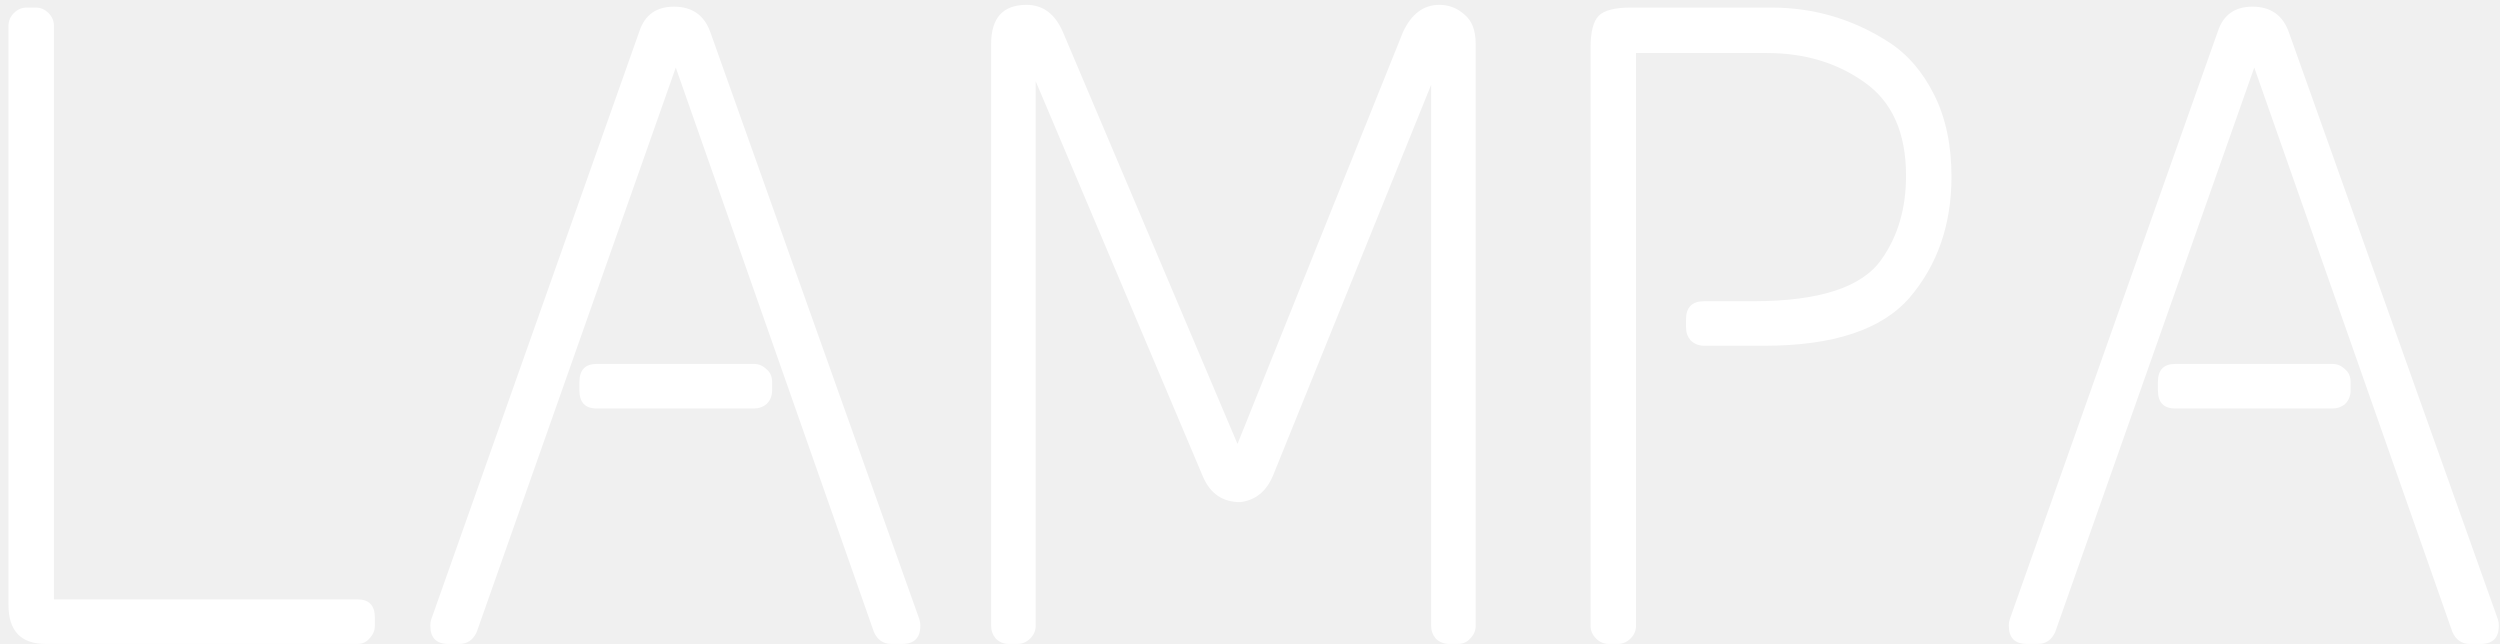
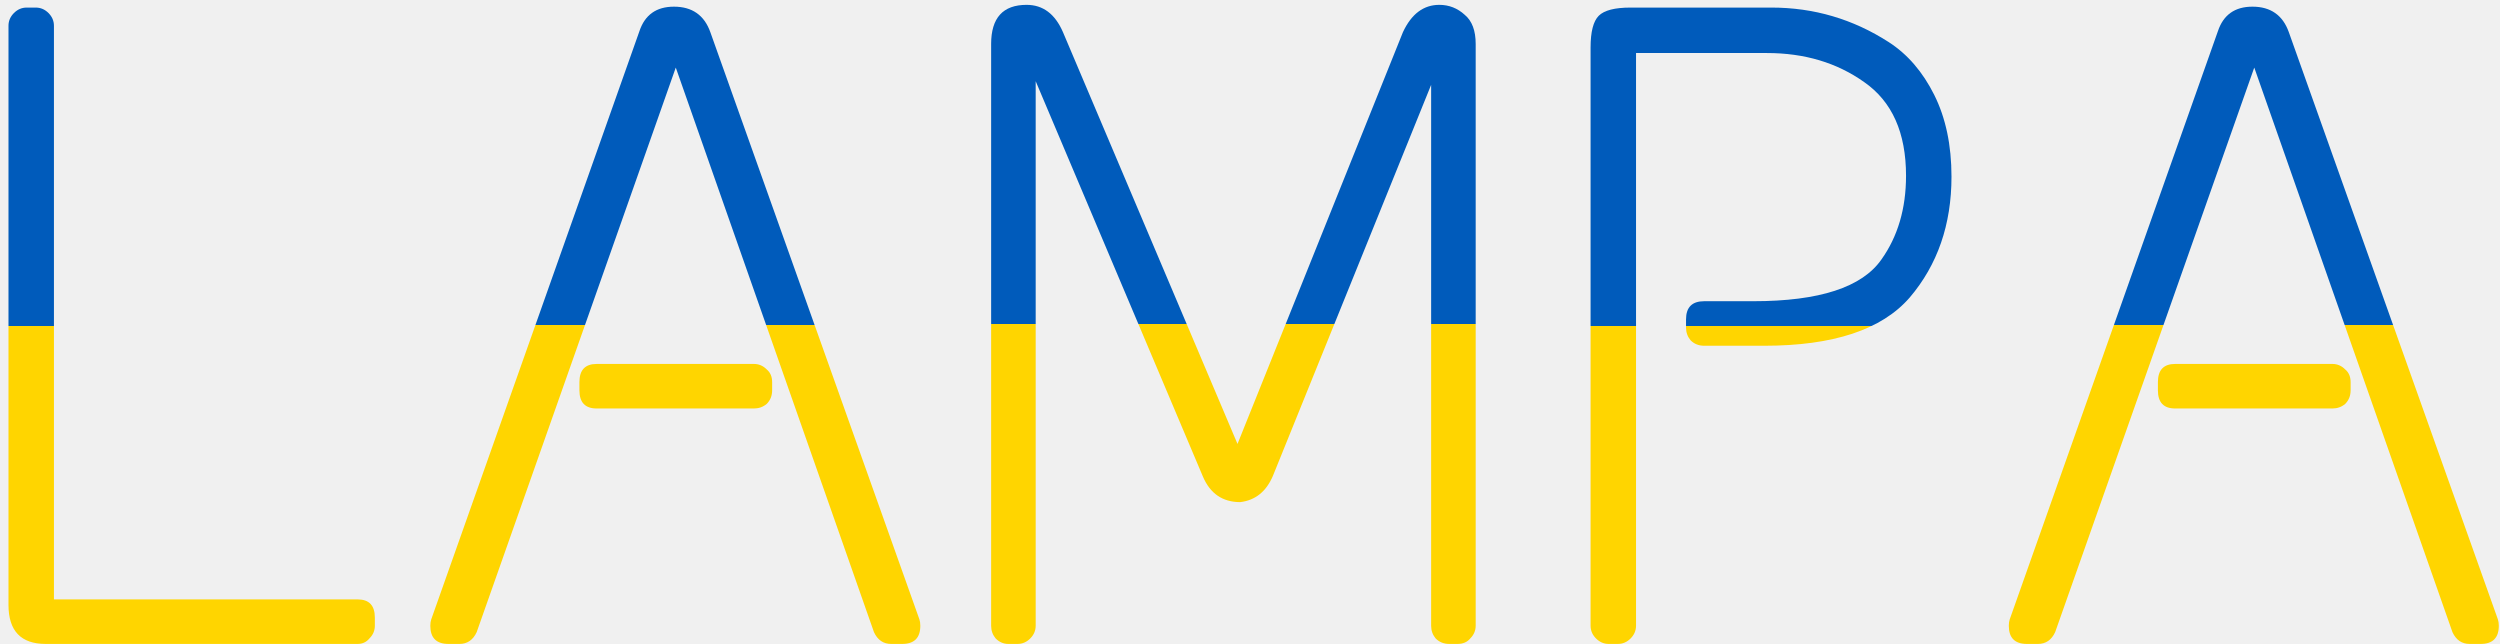
<svg xmlns="http://www.w3.org/2000/svg" width="264" height="68" viewBox="0 0 264 68" fill="none">
-   <path d="M2.816 0.8H3.776C4.288 0.8 4.736 0.992 5.12 1.376C5.504 1.76 5.696 2.208 5.696 2.72V63.296H37.76C38.976 63.296 39.584 63.936 39.584 65.216V66.08C39.584 66.592 39.392 67.04 39.008 67.424C38.688 67.808 38.272 68 37.76 68H4.832C2.208 68 0.896 66.624 0.896 63.872V2.72C0.896 2.208 1.088 1.76 1.472 1.376C1.856 0.992 2.304 0.8 2.816 0.8Z" fill="white" />
-   <path d="M67.522 3.296C68.098 1.568 69.314 0.704 71.17 0.704C73.09 0.704 74.37 1.6 75.01 3.392L97.09 65.408C97.154 65.6 97.186 65.824 97.186 66.08C97.186 67.36 96.546 68 95.266 68H94.114C93.282 68 92.674 67.584 92.29 66.752L71.362 7.136L50.338 66.752C49.954 67.584 49.346 68 48.514 68H47.362C46.082 68 45.442 67.36 45.442 66.08C45.442 65.824 45.474 65.6 45.538 65.408L67.522 3.296ZM63.01 38.432H79.618C80.13 38.432 80.578 38.624 80.962 39.008C81.346 39.328 81.538 39.776 81.538 40.352V41.216C81.538 41.792 81.346 42.272 80.962 42.656C80.578 42.976 80.13 43.136 79.618 43.136H63.01C61.794 43.136 61.186 42.496 61.186 41.216V40.352C61.186 39.072 61.794 38.432 63.01 38.432Z" fill="white" />
-   <path d="M151.992 0.512C153.016 0.512 153.912 0.864 154.68 1.568C155.448 2.208 155.832 3.232 155.832 4.64V66.08C155.832 66.592 155.64 67.04 155.256 67.424C154.936 67.808 154.488 68 153.912 68H153.048C152.472 68 151.992 67.808 151.608 67.424C151.288 67.04 151.128 66.592 151.128 66.08V8.96L134.424 50.24C133.72 51.904 132.568 52.832 130.968 53.024C129.112 53.024 127.8 52.128 127.032 50.336L109.368 8.576V66.08C109.368 66.592 109.176 67.04 108.792 67.424C108.408 67.808 107.96 68 107.448 68H106.488C105.976 68 105.528 67.808 105.144 67.424C104.824 67.04 104.664 66.592 104.664 66.08V4.64C104.664 1.888 105.912 0.512 108.408 0.512C110.136 0.512 111.416 1.472 112.248 3.392L130.68 46.88L148.152 3.392C149.048 1.472 150.328 0.512 151.992 0.512Z" fill="white" />
-   <path d="M172.189 0.8H187.069C191.549 0.8 195.677 2.016 199.453 4.448C201.437 5.728 203.037 7.584 204.253 10.016C205.469 12.448 206.077 15.328 206.077 18.656C206.077 23.712 204.605 27.968 201.661 31.424C198.717 34.816 193.597 36.512 186.301 36.512H179.965C179.389 36.512 178.909 36.32 178.525 35.936C178.205 35.552 178.045 35.104 178.045 34.592V33.728C178.045 32.448 178.685 31.808 179.965 31.808H185.149C192.125 31.808 196.637 30.336 198.685 27.392C200.413 24.96 201.277 22.016 201.277 18.56C201.277 14.016 199.805 10.72 196.861 8.672C193.981 6.624 190.557 5.6 186.589 5.6H172.765V66.08C172.765 66.592 172.573 67.04 172.189 67.424C171.805 67.808 171.357 68 170.845 68H169.885C169.373 68 168.925 67.808 168.541 67.424C168.157 67.04 167.965 66.592 167.965 66.08V5.024C167.965 3.36 168.253 2.24 168.829 1.664C169.405 1.088 170.525 0.8 172.189 0.8Z" fill="white" />
-   <path d="M234.21 3.296C234.786 1.568 236.002 0.704 237.858 0.704C239.778 0.704 241.058 1.6 241.698 3.392L263.778 65.408C263.842 65.6 263.874 65.824 263.874 66.08C263.874 67.36 263.234 68 261.954 68H260.802C259.97 68 259.362 67.584 258.978 66.752L238.05 7.136L217.026 66.752C216.642 67.584 216.034 68 215.202 68H214.05C212.77 68 212.13 67.36 212.13 66.08C212.13 65.824 212.162 65.6 212.226 65.408L234.21 3.296ZM229.698 38.432H246.306C246.818 38.432 247.266 38.624 247.65 39.008C248.034 39.328 248.226 39.776 248.226 40.352V41.216C248.226 41.792 248.034 42.272 247.65 42.656C247.266 42.976 246.818 43.136 246.306 43.136H229.698C228.482 43.136 227.874 42.496 227.874 41.216V40.352C227.874 39.072 228.482 38.432 229.698 38.432Z" fill="white" />
+   <defs>
+     <linearGradient id="uaGrad" x1="0" y1="0" x2="0" y2="1">
+       <stop offset="0%" stop-color="#005BBB" />
+       <stop offset="50%" stop-color="#005BBB" />
+       <stop offset="50%" stop-color="#FFD500" />
+       <stop offset="100%" stop-color="#FFD500" />
+     </linearGradient>
+   </defs>
+   <path d="M2.816 0.8H3.776C4.288 0.8 4.736 0.992 5.12 1.376C5.504 1.76 5.696 2.208 5.696 2.72V63.296H37.76C38.976 63.296 39.584 63.936 39.584 65.216V66.08C39.584 66.592 39.392 67.04 39.008 67.424C38.688 67.808 38.272 68 37.76 68H4.832C2.208 68 0.896 66.624 0.896 63.872V2.72C0.896 2.208 1.088 1.76 1.472 1.376C1.856 0.992 2.304 0.8 2.816 0.8Z" fill="url(#uaGrad)" />
+   <path d="M67.522 3.296C68.098 1.568 69.314 0.704 71.17 0.704C73.09 0.704 74.37 1.6 75.01 3.392L97.09 65.408C97.154 65.6 97.186 65.824 97.186 66.08C97.186 67.36 96.546 68 95.266 68H94.114C93.282 68 92.674 67.584 92.29 66.752L71.362 7.136L50.338 66.752C49.954 67.584 49.346 68 48.514 68H47.362C46.082 68 45.442 67.36 45.442 66.08C45.442 65.824 45.474 65.6 45.538 65.408L67.522 3.296ZM63.01 38.432H79.618C80.13 38.432 80.578 38.624 80.962 39.008C81.346 39.328 81.538 39.776 81.538 40.352V41.216C81.538 41.792 81.346 42.272 80.962 42.656C80.578 42.976 80.13 43.136 79.618 43.136H63.01C61.794 43.136 61.186 42.496 61.186 41.216V40.352C61.186 39.072 61.794 38.432 63.01 38.432Z" fill="url(#uaGrad)" />
+   <path d="M151.992 0.512C153.016 0.512 153.912 0.864 154.68 1.568C155.448 2.208 155.832 3.232 155.832 4.64V66.08C155.832 66.592 155.64 67.04 155.256 67.424C154.936 67.808 154.488 68 153.912 68H153.048C152.472 68 151.992 67.808 151.608 67.424C151.288 67.04 151.128 66.592 151.128 66.08V8.96L134.424 50.24C133.72 51.904 132.568 52.832 130.968 53.024C129.112 53.024 127.8 52.128 127.032 50.336L109.368 8.576V66.08C109.368 66.592 109.176 67.04 108.792 67.424C108.408 67.808 107.96 68 107.448 68H106.488C105.976 68 105.528 67.808 105.144 67.424C104.824 67.04 104.664 66.592 104.664 66.08V4.64C104.664 1.888 105.912 0.512 108.408 0.512C110.136 0.512 111.416 1.472 112.248 3.392L130.68 46.88L148.152 3.392C149.048 1.472 150.328 0.512 151.992 0.512Z" fill="url(#uaGrad)" />
+   <path d="M172.189 0.8H187.069C191.549 0.8 195.677 2.016 199.453 4.448C201.437 5.728 203.037 7.584 204.253 10.016C205.469 12.448 206.077 15.328 206.077 18.656C206.077 23.712 204.605 27.968 201.661 31.424C198.717 34.816 193.597 36.512 186.301 36.512H179.965C179.389 36.512 178.909 36.32 178.525 35.936C178.205 35.552 178.045 35.104 178.045 34.592V33.728C178.045 32.448 178.685 31.808 179.965 31.808H185.149C192.125 31.808 196.637 30.336 198.685 27.392C200.413 24.96 201.277 22.016 201.277 18.56C201.277 14.016 199.805 10.72 196.861 8.672C193.981 6.624 190.557 5.6 186.589 5.6H172.765V66.08C172.765 66.592 172.573 67.04 172.189 67.424C171.805 67.808 171.357 68 170.845 68H169.885C169.373 68 168.925 67.808 168.541 67.424C168.157 67.04 167.965 66.592 167.965 66.08V5.024C167.965 3.36 168.253 2.24 168.829 1.664C169.405 1.088 170.525 0.8 172.189 0.8Z" fill="url(#uaGrad)" />
+   <path d="M234.21 3.296C234.786 1.568 236.002 0.704 237.858 0.704C239.778 0.704 241.058 1.6 241.698 3.392L263.778 65.408C263.842 65.6 263.874 65.824 263.874 66.08C263.874 67.36 263.234 68 261.954 68H260.802C259.97 68 259.362 67.584 258.978 66.752L238.05 7.136L217.026 66.752C216.642 67.584 216.034 68 215.202 68H214.05C212.77 68 212.13 67.36 212.13 66.08C212.13 65.824 212.162 65.6 212.226 65.408L234.21 3.296ZM229.698 38.432H246.306C246.818 38.432 247.266 38.624 247.65 39.008C248.034 39.328 248.226 39.776 248.226 40.352V41.216C248.226 41.792 248.034 42.272 247.65 42.656C247.266 42.976 246.818 43.136 246.306 43.136H229.698C228.482 43.136 227.874 42.496 227.874 41.216V40.352C227.874 39.072 228.482 38.432 229.698 38.432Z" fill="url(#uaGrad)" />
</svg>
